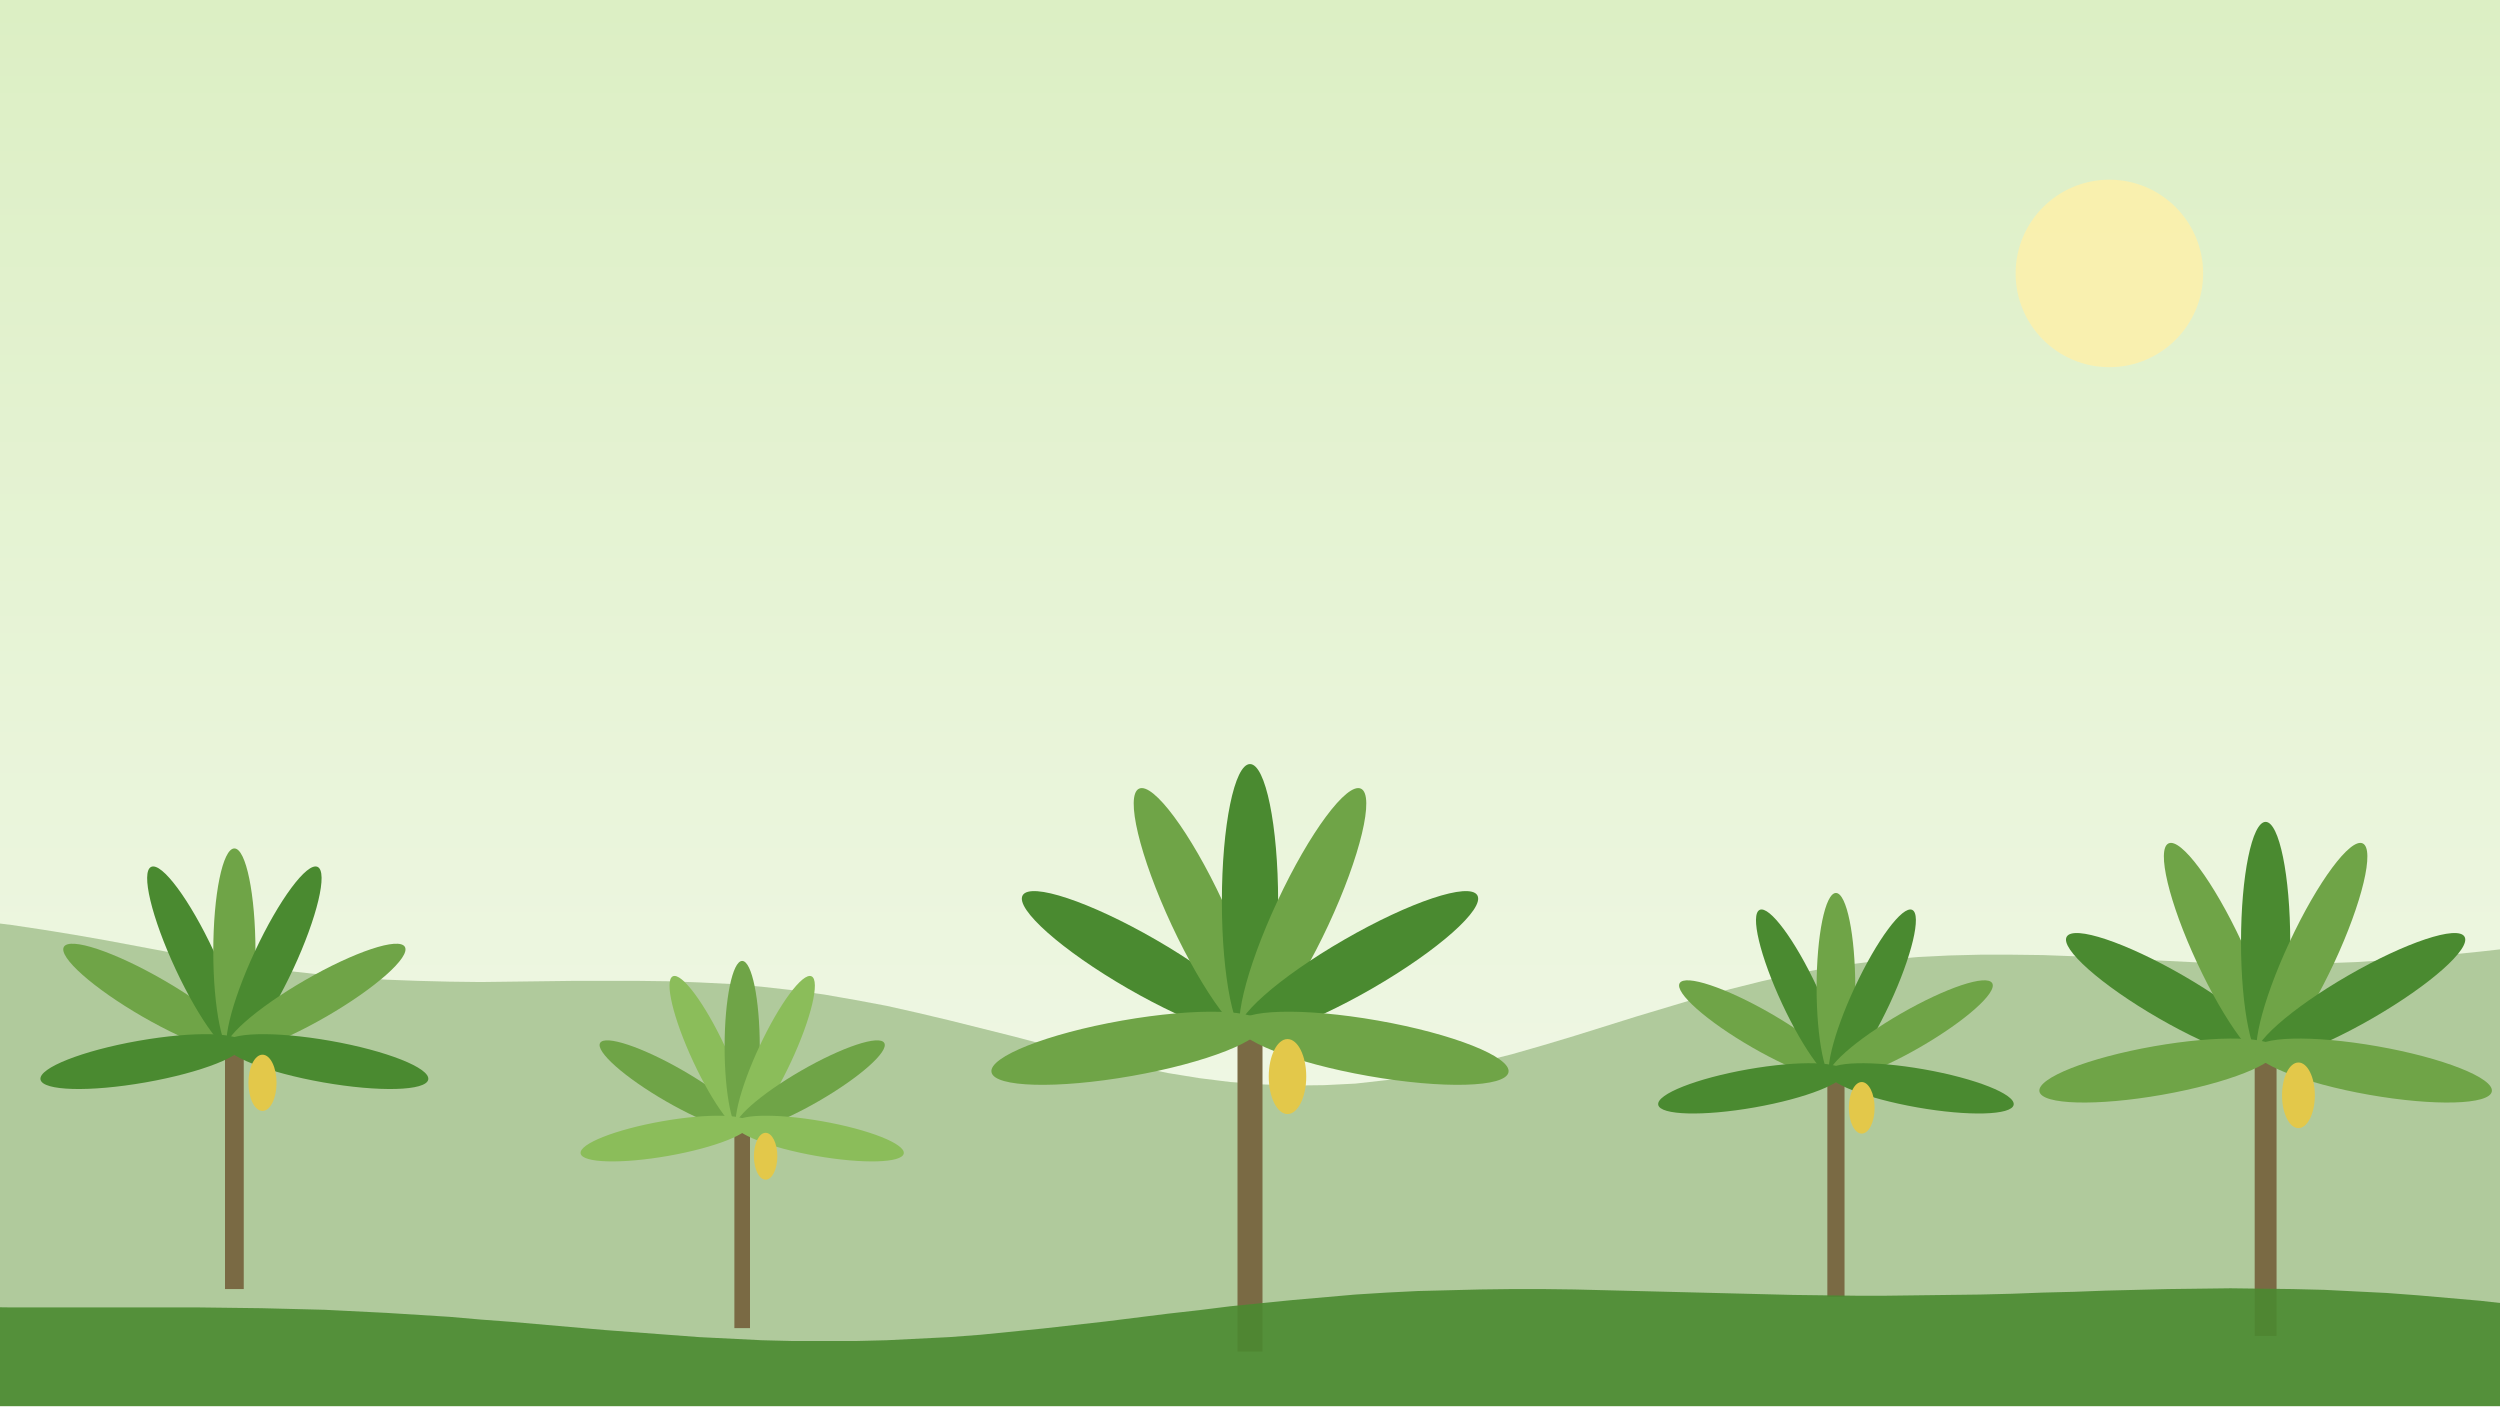
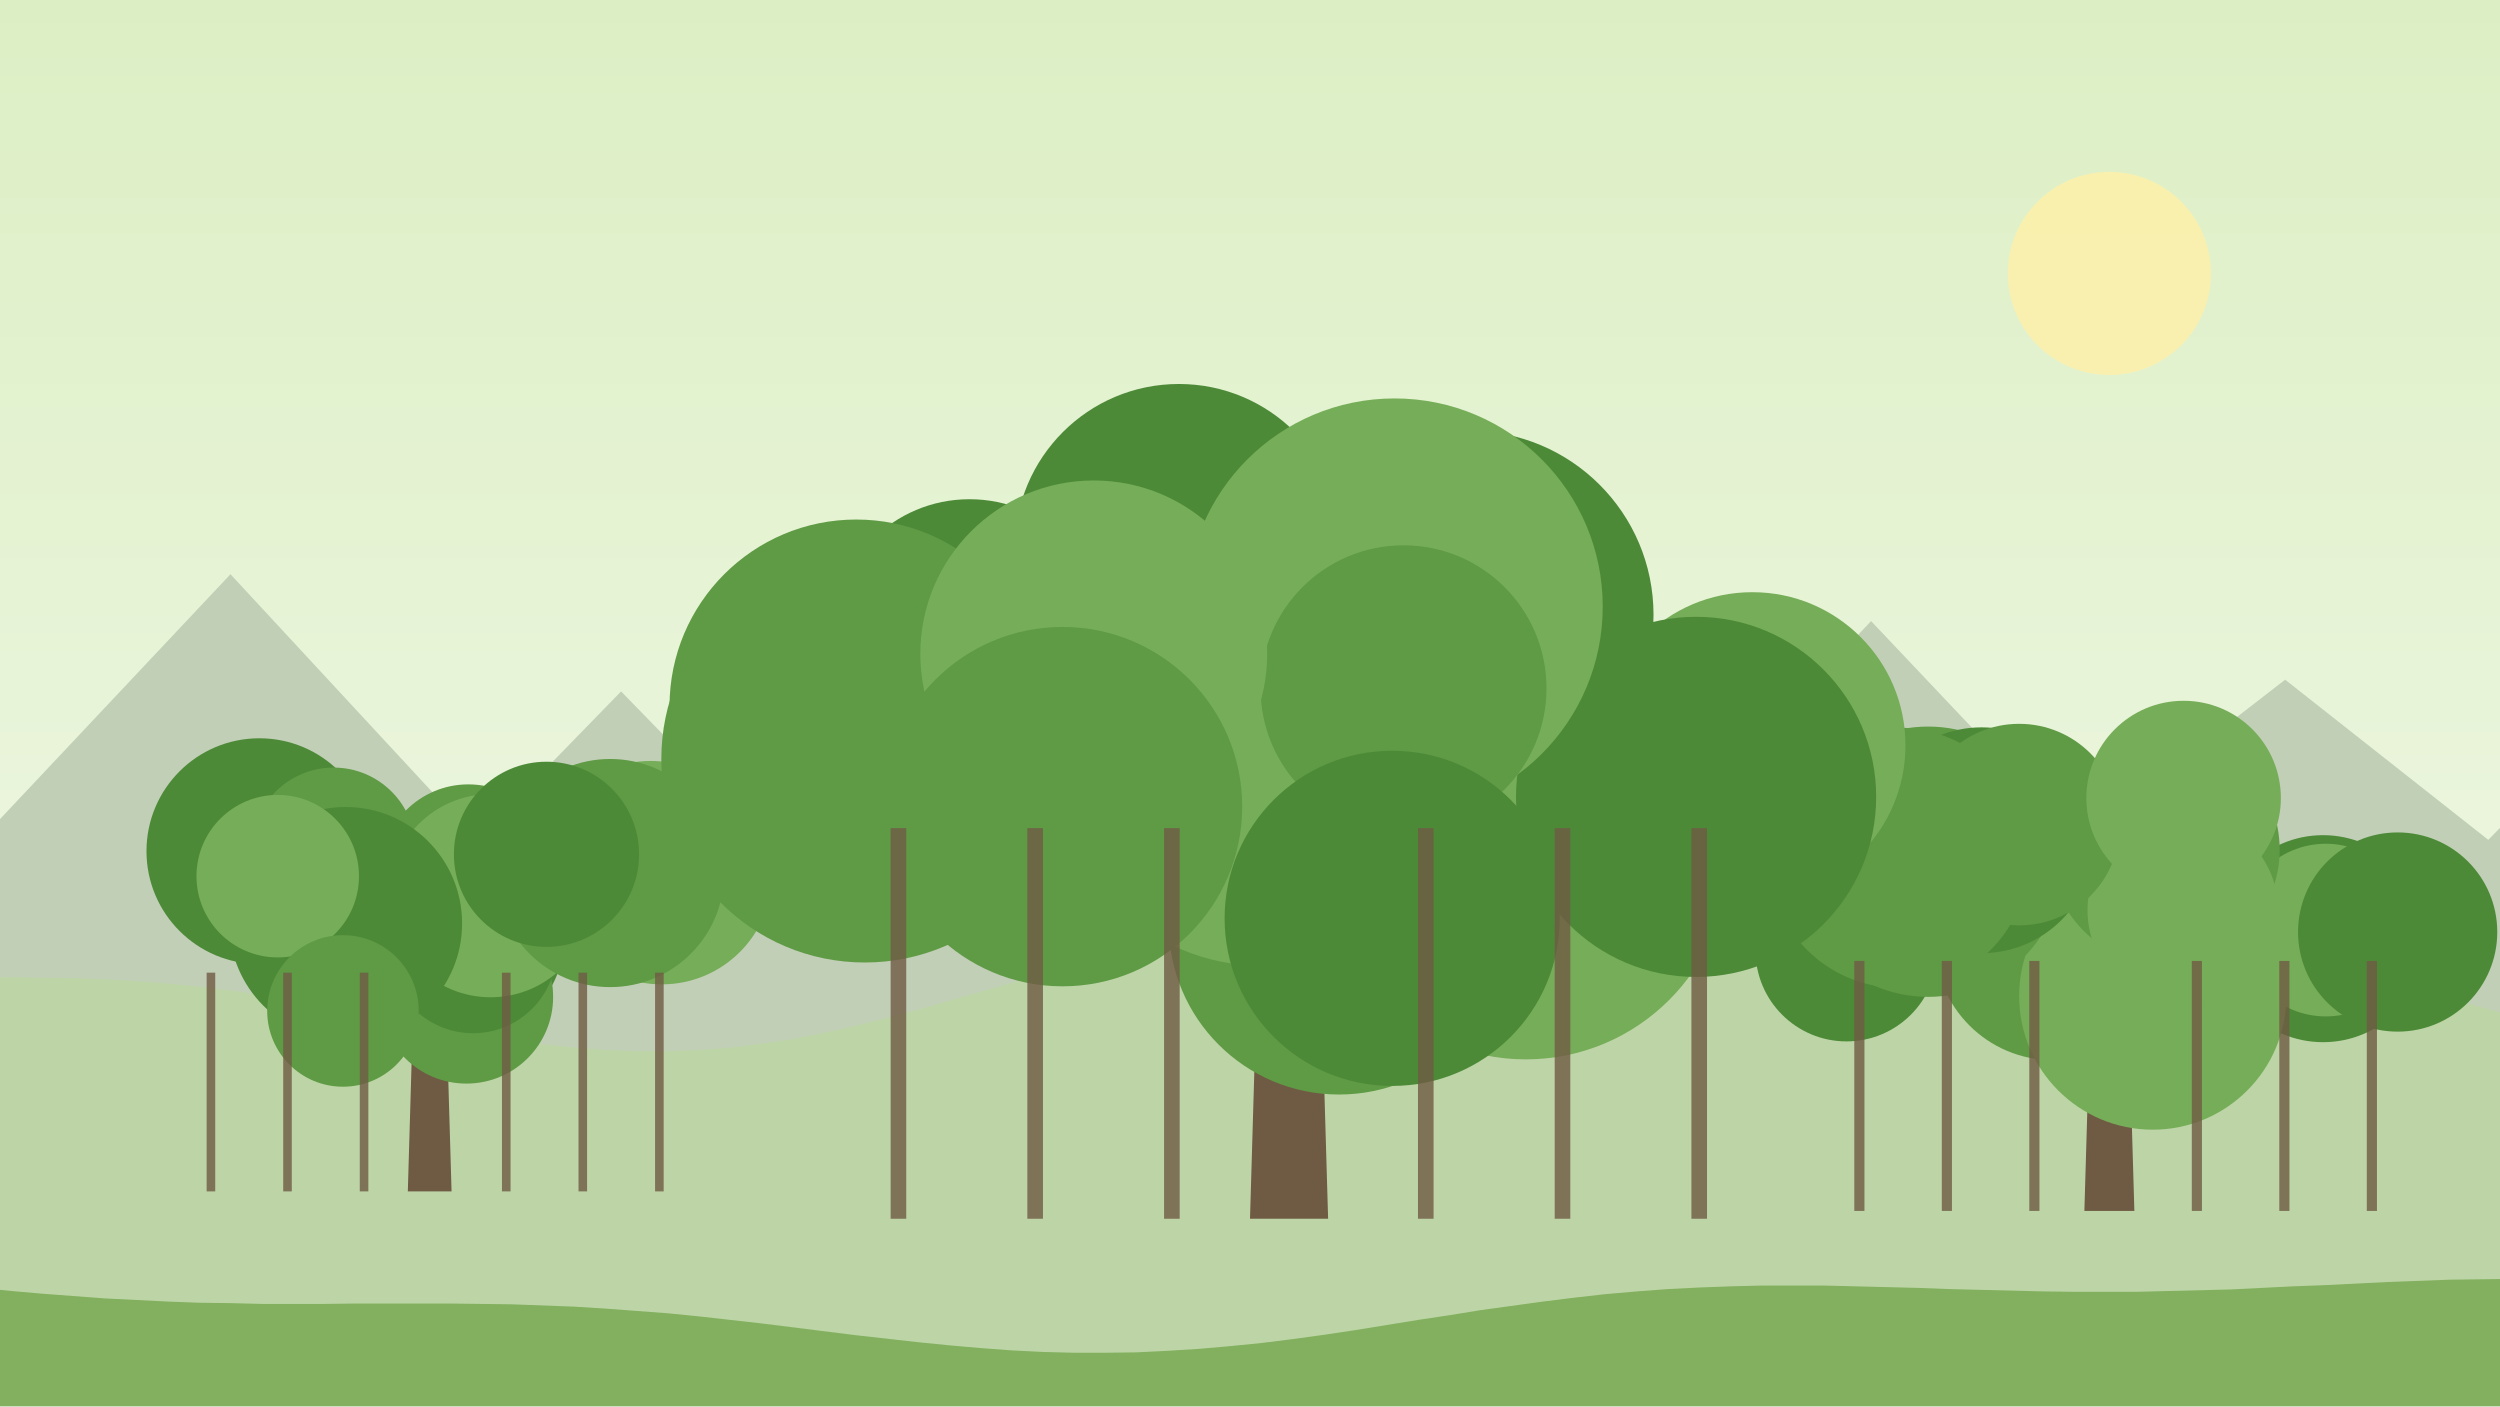
<svg xmlns="http://www.w3.org/2000/svg" viewBox="0 0 640 360" preserveAspectRatio="xMidYMax slice">
  <defs>
-     <linearGradient id="w107" x1="0" y1="0" x2="0" y2="1">
+     <linearGradient id="w102" x1="0" y1="0" x2="0" y2="1">
      <stop offset="0" stop-color="#dcefc4" />
      <stop offset="1" stop-color="#f4f9ec" />
    </linearGradient>
  </defs>
-   <rect width="640" height="360" fill="url(#w107)" />
-   <circle cx="540" cy="70" r="24" fill="#fff0a8" opacity="0.8" />
-   <path d="M-5 360 L-5 255 L-5 235.8 L3 236.8 L11 238.0 L19 239.3 L27 240.7 L35 242.2 L43 243.7 L51 245.1 L59 246.5 L67 247.7 L75 248.7 L83 249.6 L91 250.3 L99 250.8 L107 251.1 L115 251.3 L123 251.4 L131 251.3 L139 251.2 L147 251.1 L155 251.1 L163 251.1 L171 251.2 L179 251.5 L187 251.9 L195 252.6 L203 253.5 L211 254.6 L219 256.0 L227 257.5 L235 259.3 L243 261.2 L251 263.2 L259 265.2 L267 267.3 L275 269.4 L283 271.3 L291 273.1 L299 274.7 L307 276.0 L315 277.0 L323 277.6 L331 277.9 L339 277.8 L347 277.4 L355 276.5 L363 275.3 L371 273.8 L379 271.9 L387 269.9 L395 267.6 L403 265.2 L411 262.7 L419 260.2 L427 257.8 L435 255.4 L443 253.2 L451 251.2 L459 249.4 L467 247.9 L475 246.7 L483 245.7 L491 245.0 L499 244.6 L507 244.4 L515 244.4 L523 244.5 L531 244.8 L539 245.2 L547 245.6 L555 246.0 L563 246.4 L571 246.6 L579 246.8 L587 246.8 L595 246.6 L603 246.3 L611 245.8 L619 245.2 L627 244.4 L635 243.6 L643 242.7 L645 360Z" fill="#b0ca9c" opacity="1" />
-   <rect x="57.6" y="270.0" width="4.8" height="60.0" fill="#7a6a44" />
-   <ellipse cx="60" cy="262.8" rx="5.4" ry="26.4" fill="#6fa447" transform="rotate(-60 60 267.6) translate(0,-19.2)" />
-   <ellipse cx="60" cy="262.8" rx="5.4" ry="26.4" fill="#4a8a30" transform="rotate(-25 60 267.6) translate(0,-19.2)" />
-   <ellipse cx="60" cy="262.8" rx="5.4" ry="26.4" fill="#6fa447" transform="rotate(0 60 267.6) translate(0,-19.2)" />
-   <ellipse cx="60" cy="262.8" rx="5.4" ry="26.4" fill="#4a8a30" transform="rotate(25 60 267.6) translate(0,-19.2)" />
-   <ellipse cx="60" cy="262.8" rx="5.4" ry="26.4" fill="#6fa447" transform="rotate(60 60 267.6) translate(0,-19.2)" />
-   <ellipse cx="60" cy="262.8" rx="5.4" ry="26.4" fill="#4a8a30" transform="rotate(-100 60 267.6) translate(0,-19.2)" />
-   <ellipse cx="60" cy="262.8" rx="5.4" ry="26.4" fill="#4a8a30" transform="rotate(100 60 267.6) translate(0,-19.2)" />
-   <ellipse cx="67.2" cy="277.2" rx="3.6" ry="7.2" fill="#e3c84a" />
-   <rect x="188.0" y="290.0" width="4.0" height="50.0" fill="#7a6a44" />
-   <ellipse cx="190" cy="284.0" rx="4.5" ry="22.0" fill="#6fa447" transform="rotate(-60 190 288.0) translate(0,-16.0)" />
-   <ellipse cx="190" cy="284.0" rx="4.5" ry="22.0" fill="#8bbd5a" transform="rotate(-25 190 288.0) translate(0,-16.0)" />
-   <ellipse cx="190" cy="284.0" rx="4.5" ry="22.0" fill="#6fa447" transform="rotate(0 190 288.0) translate(0,-16.0)" />
-   <ellipse cx="190" cy="284.0" rx="4.5" ry="22.0" fill="#8bbd5a" transform="rotate(25 190 288.0) translate(0,-16.0)" />
-   <ellipse cx="190" cy="284.0" rx="4.5" ry="22.0" fill="#6fa447" transform="rotate(60 190 288.0) translate(0,-16.0)" />
-   <ellipse cx="190" cy="284.0" rx="4.5" ry="22.0" fill="#8bbd5a" transform="rotate(-100 190 288.0) translate(0,-16.0)" />
-   <ellipse cx="190" cy="284.0" rx="4.5" ry="22.0" fill="#8bbd5a" transform="rotate(100 190 288.0) translate(0,-16.0)" />
-   <ellipse cx="196.0" cy="296.0" rx="3.0" ry="6.0" fill="#e3c84a" />
-   <rect x="316.8" y="266.0" width="6.4" height="80.0" fill="#7a6a44" />
-   <ellipse cx="320" cy="256.4" rx="7.2" ry="35.2" fill="#4a8a30" transform="rotate(-60 320 262.8) translate(0,-25.6)" />
-   <ellipse cx="320" cy="256.4" rx="7.2" ry="35.2" fill="#6fa447" transform="rotate(-25 320 262.8) translate(0,-25.6)" />
-   <ellipse cx="320" cy="256.4" rx="7.2" ry="35.2" fill="#4a8a30" transform="rotate(0 320 262.8) translate(0,-25.6)" />
-   <ellipse cx="320" cy="256.4" rx="7.2" ry="35.2" fill="#6fa447" transform="rotate(25 320 262.8) translate(0,-25.6)" />
-   <ellipse cx="320" cy="256.4" rx="7.2" ry="35.2" fill="#4a8a30" transform="rotate(60 320 262.8) translate(0,-25.6)" />
-   <ellipse cx="320" cy="256.4" rx="7.2" ry="35.2" fill="#6fa447" transform="rotate(-100 320 262.8) translate(0,-25.6)" />
-   <ellipse cx="320" cy="256.4" rx="7.2" ry="35.2" fill="#6fa447" transform="rotate(100 320 262.8) translate(0,-25.6)" />
-   <ellipse cx="329.6" cy="275.6" rx="4.8" ry="9.6" fill="#e3c84a" />
-   <rect x="467.8" y="277.0" width="4.4" height="55" fill="#7a6a44" />
-   <ellipse cx="470" cy="270.4" rx="4.95" ry="24.2" fill="#6fa447" transform="rotate(-60 470 274.8) translate(0,-17.6)" />
-   <ellipse cx="470" cy="270.4" rx="4.95" ry="24.2" fill="#4a8a30" transform="rotate(-25 470 274.8) translate(0,-17.6)" />
-   <ellipse cx="470" cy="270.4" rx="4.95" ry="24.2" fill="#6fa447" transform="rotate(0 470 274.8) translate(0,-17.6)" />
-   <ellipse cx="470" cy="270.4" rx="4.95" ry="24.2" fill="#4a8a30" transform="rotate(25 470 274.8) translate(0,-17.6)" />
-   <ellipse cx="470" cy="270.4" rx="4.95" ry="24.2" fill="#6fa447" transform="rotate(60 470 274.8) translate(0,-17.6)" />
-   <ellipse cx="470" cy="270.4" rx="4.95" ry="24.2" fill="#4a8a30" transform="rotate(-100 470 274.8) translate(0,-17.6)" />
-   <ellipse cx="470" cy="270.4" rx="4.95" ry="24.2" fill="#4a8a30" transform="rotate(100 470 274.8) translate(0,-17.6)" />
-   <ellipse cx="476.6" cy="283.6" rx="3.3" ry="6.6" fill="#e3c84a" />
-   <rect x="577.2" y="272.0" width="5.6" height="70.0" fill="#7a6a44" />
-   <ellipse cx="580" cy="263.6" rx="6.3" ry="30.8" fill="#4a8a30" transform="rotate(-60 580 269.2) translate(0,-22.4)" />
-   <ellipse cx="580" cy="263.6" rx="6.3" ry="30.8" fill="#6fa447" transform="rotate(-25 580 269.2) translate(0,-22.4)" />
-   <ellipse cx="580" cy="263.6" rx="6.3" ry="30.8" fill="#4a8a30" transform="rotate(0 580 269.2) translate(0,-22.4)" />
-   <ellipse cx="580" cy="263.6" rx="6.3" ry="30.8" fill="#6fa447" transform="rotate(25 580 269.2) translate(0,-22.4)" />
-   <ellipse cx="580" cy="263.6" rx="6.3" ry="30.8" fill="#4a8a30" transform="rotate(60 580 269.2) translate(0,-22.4)" />
-   <ellipse cx="580" cy="263.6" rx="6.3" ry="30.8" fill="#6fa447" transform="rotate(-100 580 269.2) translate(0,-22.4)" />
-   <ellipse cx="580" cy="263.6" rx="6.3" ry="30.8" fill="#6fa447" transform="rotate(100 580 269.2) translate(0,-22.4)" />
-   <ellipse cx="588.4" cy="280.4" rx="4.2" ry="8.4" fill="#e3c84a" />
-   <path d="M-5 360 L-5 335 L-5 334.6 L3 334.7 L11 334.7 L19 334.7 L27 334.7 L35 334.7 L43 334.7 L51 334.7 L59 334.8 L67 334.9 L75 335.1 L83 335.3 L91 335.7 L99 336.1 L107 336.6 L115 337.1 L123 337.8 L131 338.4 L139 339.1 L147 339.8 L155 340.5 L163 341.1 L171 341.7 L179 342.3 L187 342.7 L195 343.1 L203 343.3 L211 343.3 L219 343.3 L227 343.1 L235 342.7 L243 342.3 L251 341.7 L259 340.9 L267 340.1 L275 339.2 L283 338.3 L291 337.3 L299 336.3 L307 335.4 L315 334.4 L323 333.6 L331 332.8 L339 332.1 L347 331.4 L355 330.9 L363 330.5 L371 330.3 L379 330.1 L387 330.0 L395 330.0 L403 330.1 L411 330.3 L419 330.5 L427 330.7 L435 330.9 L443 331.1 L451 331.3 L459 331.5 L467 331.6 L475 331.7 L483 331.7 L491 331.6 L499 331.5 L507 331.4 L515 331.2 L523 330.9 L531 330.7 L539 330.4 L547 330.2 L555 330.0 L563 329.9 L571 329.8 L579 329.9 L587 330.0 L595 330.2 L603 330.6 L611 331.0 L619 331.6 L627 332.3 L635 333.0 L643 333.9 L645 360Z" fill="#4a8a30" opacity="0.9" />
+   <rect width="640" height="360" fill="url(#w102)" />
+   <circle cx="540" cy="70" r="26" fill="#fff0a8" opacity="0.8" />
+   <path d="M-5 360 L-5 215 L59 147 L122 215 L159 177 L196 215 L256 154 L316 215 L371 169 L426 215 L479 159 L532 215 L585 174 L637 215 L685 166 L733 215 L700 360Z" fill="#c1cfb6" />
+   <path d="M-5 360 L-5 250 L-5 250.2 L3 250.2 L11 250.3 L19 250.4 L27 250.7 L35 251.2 L43 251.8 L51 252.6 L59 253.6 L67 254.7 L75 256.0 L83 257.4 L91 258.9 L99 260.4 L107 262.0 L115 263.5 L123 264.9 L131 266.2 L139 267.3 L147 268.2 L155 268.8 L163 269.1 L171 269.1 L179 268.8 L187 268.2 L195 267.2 L203 266.0 L211 264.4 L219 262.6 L227 260.6 L235 258.5 L243 256.2 L251 253.9 L259 251.6 L267 249.3 L275 247.2 L283 245.2 L291 243.3 L299 241.7 L307 240.4 L315 239.3 L323 238.5 L331 237.9 L339 237.6 L347 237.5 L355 237.7 L363 238.0 L371 238.4 L379 239.0 L387 239.6 L395 240.2 L403 240.8 L411 241.3 L419 241.8 L427 242.1 L435 242.3 L443 242.3 L451 242.2 L459 242.0 L467 241.7 L475 241.3 L483 240.8 L491 240.3 L499 239.8 L507 239.4 L515 239.0 L523 238.8 L531 238.8 L539 238.9 L547 239.3 L555 240.0 L563 240.9 L571 242.0 L579 243.4 L587 245.1 L595 246.9 L603 248.9 L611 251.1 L619 253.3 L627 255.6 L635 257.8 L643 260.0 L645 360Z" fill="#bcd6a4" opacity="0.9" />
+   <path d="M104.4 305 L105.8 257.4 L114.2 257.4 L115.6 305Z" fill="#6f5a44" />
+   <circle cx="112.1" cy="244.0" r="23.5" fill="#5f9a45" />
+   <circle cx="120.6" cy="241.0" r="23.6" fill="#4c8a38" />
+   <circle cx="166.6" cy="222.6" r="27.8" fill="#76ad58" />
+   <circle cx="119.4" cy="255.2" r="22.2" fill="#5f9a45" />
+   <circle cx="121.1" cy="243.1" r="21.4" fill="#4c8a38" />
+   <circle cx="169.4" cy="223.7" r="28.3" fill="#76ad58" />
+   <circle cx="119.9" cy="223.3" r="22.5" fill="#5f9a45" />
+   <circle cx="66.4" cy="217.9" r="28.9" fill="#4c8a38" />
+   <circle cx="125.6" cy="229.3" r="26.0" fill="#76ad58" />
+   <circle cx="85.4" cy="217.5" r="21.0" fill="#5f9a45" />
+   <circle cx="88.5" cy="236.4" r="29.8" fill="#4c8a38" />
+   <circle cx="145.6" cy="219.5" r="22.4" fill="#76ad58" />
+   <circle cx="156.2" cy="223.5" r="29.2" fill="#5f9a45" />
+   <circle cx="139.9" cy="218.7" r="23.7" fill="#4c8a38" />
+   <circle cx="71.1" cy="224.3" r="20.8" fill="#76ad58" />
+   <circle cx="87.8" cy="258.8" r="19.4" fill="#5f9a45" />
+   <path d="M54.0 249.0 L54.0 305" stroke="#6f5a44" stroke-width="2.2" opacity=".8" />
+   <path d="M73.6 249.0 L73.6 305" stroke="#6f5a44" stroke-width="2.2" opacity=".8" />
+   <path d="M93.2 249.0 L93.2 305" stroke="#6f5a44" stroke-width="2.2" opacity=".8" />
+   <path d="M129.6 249.0 L129.6 305" stroke="#6f5a44" stroke-width="2.2" opacity=".8" />
+   <path d="M149.2 249.0 L149.2 305" stroke="#6f5a44" stroke-width="2.2" opacity=".8" />
+   <path d="M168.8 249.0 L168.8 305" stroke="#6f5a44" stroke-width="2.2" opacity=".8" />
+   <path d="M533.6 310 L535.2 255.6 L544.8 255.6 L546.4 310Z" fill="#6f5a44" />
+   <circle cx="525.6" cy="241.1" r="30.3" fill="#5f9a45" />
+   <circle cx="594.7" cy="240.3" r="26.5" fill="#4c8a38" />
+   <circle cx="595.4" cy="238.1" r="22.1" fill="#76ad58" />
+   <circle cx="519.9" cy="233.4" r="22.8" fill="#5f9a45" />
+   <circle cx="472.7" cy="243.3" r="23.3" fill="#4c8a38" />
+   <circle cx="551.1" cy="255.0" r="34.2" fill="#76ad58" />
+   <circle cx="493.6" cy="220.6" r="34.6" fill="#5f9a45" />
+   <circle cx="613.8" cy="238.6" r="25.5" fill="#4c8a38" />
+   <circle cx="557.6" cy="238.6" r="25.7" fill="#76ad58" />
+   <circle cx="554.2" cy="217.5" r="29.4" fill="#5f9a45" />
+   <circle cx="507.3" cy="215.1" r="28.9" fill="#4c8a38" />
+   <circle cx="558.8" cy="233.0" r="24.4" fill="#76ad58" />
+   <circle cx="516.9" cy="211.1" r="25.8" fill="#5f9a45" />
+   <circle cx="491.8" cy="219.0" r="25.6" fill="#4c8a38" />
+   <circle cx="559.0" cy="204.3" r="24.9" fill="#76ad58" />
+   <circle cx="486.1" cy="219.6" r="33.3" fill="#5f9a45" />
+   <path d="M476.0 246.0 L476.0 310" stroke="#6f5a44" stroke-width="2.6" opacity=".8" />
+   <path d="M498.4 246.0 L498.4 310" stroke="#6f5a44" stroke-width="2.6" opacity=".8" />
+   <path d="M520.8 246.0 L520.8 310" stroke="#6f5a44" stroke-width="2.6" opacity=".8" />
+   <path d="M562.4 246.0 L562.4 310" stroke="#6f5a44" stroke-width="2.6" opacity=".8" />
+   <path d="M584.8 246.0 L584.8 310" stroke="#6f5a44" stroke-width="2.6" opacity=".8" />
+   <path d="M607.2 246.0 L607.2 310" stroke="#6f5a44" stroke-width="2.6" opacity=".8" />
+   <path d="M320.0 312 L322.5 227.0 L337.5 227.0 L340.0 312Z" fill="#6f5a44" />
+   <circle cx="337.3" cy="223.8" r="41.5" fill="#5f9a45" />
+   <circle cx="248.2" cy="163.0" r="35.2" fill="#4c8a38" />
+   <circle cx="448.6" cy="190.8" r="39.2" fill="#76ad58" />
+   <circle cx="342.8" cy="236.6" r="43.6" fill="#5f9a45" />
+   <circle cx="376.2" cy="157.4" r="47.1" fill="#4c8a38" />
+   <circle cx="390.6" cy="219.3" r="51.9" fill="#76ad58" />
+   <circle cx="219.2" cy="180.8" r="47.8" fill="#5f9a45" />
+   <circle cx="434.2" cy="204.0" r="46.1" fill="#4c8a38" />
+   <circle cx="322.8" cy="195.4" r="51.8" fill="#76ad58" />
+   <circle cx="221.4" cy="194.3" r="52.1" fill="#5f9a45" />
+   <circle cx="301.8" cy="140.3" r="42.0" fill="#4c8a38" />
+   <circle cx="357.0" cy="155.3" r="53.3" fill="#76ad58" />
+   <circle cx="359.3" cy="176.2" r="36.6" fill="#5f9a45" />
+   <circle cx="356.4" cy="235.1" r="42.9" fill="#4c8a38" />
+   <circle cx="280.0" cy="167.4" r="44.4" fill="#76ad58" />
+   <circle cx="272.0" cy="206.5" r="46.0" fill="#5f9a45" />
+   <path d="M230.0 212.0 L230.0 312" stroke="#6f5a44" stroke-width="4.0" opacity=".8" />
+   <path d="M265.0 212.0 L265.0 312" stroke="#6f5a44" stroke-width="4.0" opacity=".8" />
+   <path d="M300.0 212.0 L300.0 312" stroke="#6f5a44" stroke-width="4.0" opacity=".8" />
+   <path d="M365.0 212.0 L365.0 312" stroke="#6f5a44" stroke-width="4.0" opacity=".8" />
+   <path d="M400.0 212.0 L400.0 312" stroke="#6f5a44" stroke-width="4.0" opacity=".8" />
+   <path d="M435.0 212.0 L435.0 312" stroke="#6f5a44" stroke-width="4.0" opacity=".8" />
+   <path d="M-5 360 L-5 335 L-5 329.7 L3 330.5 L11 331.2 L19 331.8 L27 332.4 L35 332.8 L43 333.2 L51 333.5 L59 333.6 L67 333.8 L75 333.8 L83 333.8 L91 333.7 L99 333.7 L107 333.7 L115 333.7 L123 333.8 L131 333.9 L139 334.2 L147 334.5 L155 335.0 L163 335.6 L171 336.2 L179 337.0 L187 337.9 L195 338.8 L203 339.8 L211 340.8 L219 341.8 L227 342.7 L235 343.6 L243 344.4 L251 345.1 L259 345.7 L267 346.1 L275 346.3 L283 346.3 L291 346.2 L299 345.8 L307 345.3 L315 344.6 L323 343.8 L331 342.8 L339 341.7 L347 340.5 L355 339.2 L363 337.9 L371 336.7 L379 335.4 L387 334.3 L395 333.2 L403 332.2 L411 331.3 L419 330.6 L427 330.0 L435 329.6 L443 329.3 L451 329.1 L459 329.1 L467 329.1 L475 329.3 L483 329.5 L491 329.7 L499 330.0 L507 330.2 L515 330.4 L523 330.6 L531 330.7 L539 330.7 L547 330.7 L555 330.5 L563 330.3 L571 330.1 L579 329.7 L587 329.3 L595 329.0 L603 328.6 L611 328.2 L619 327.9 L627 327.6 L635 327.5 L643 327.4 L645 360Z" fill="#82b05f" opacity="1" />
</svg>
